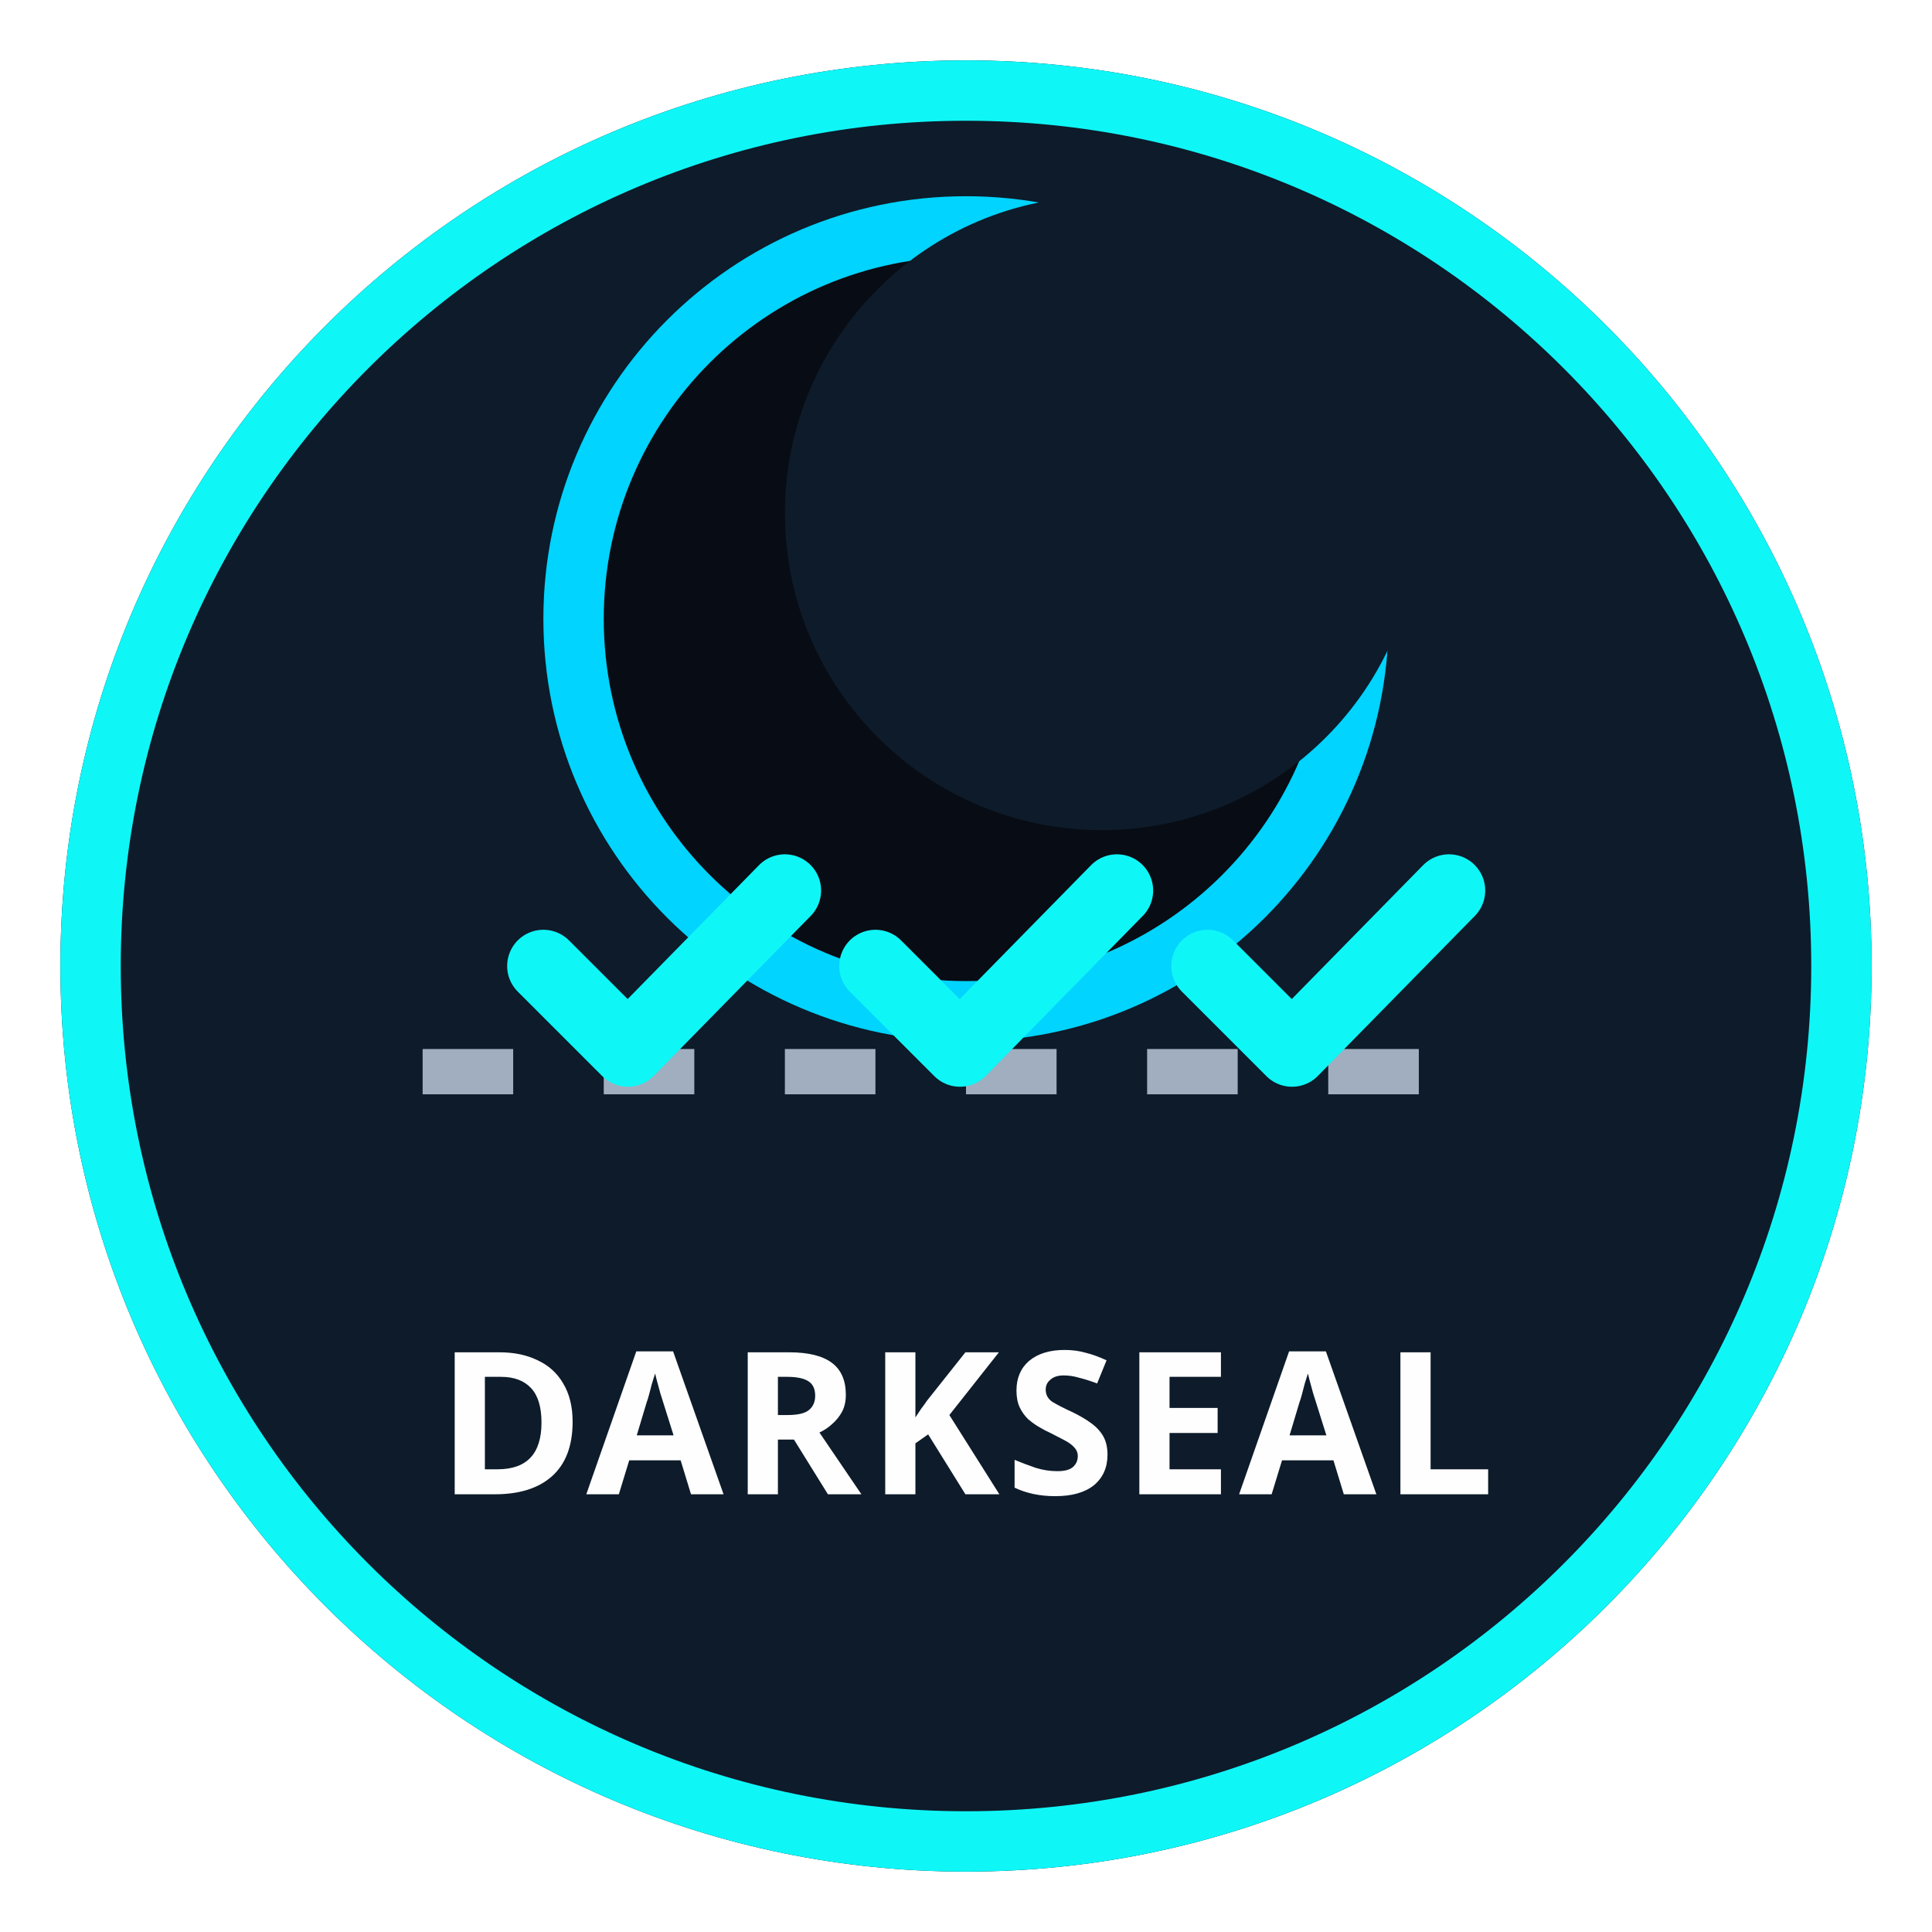
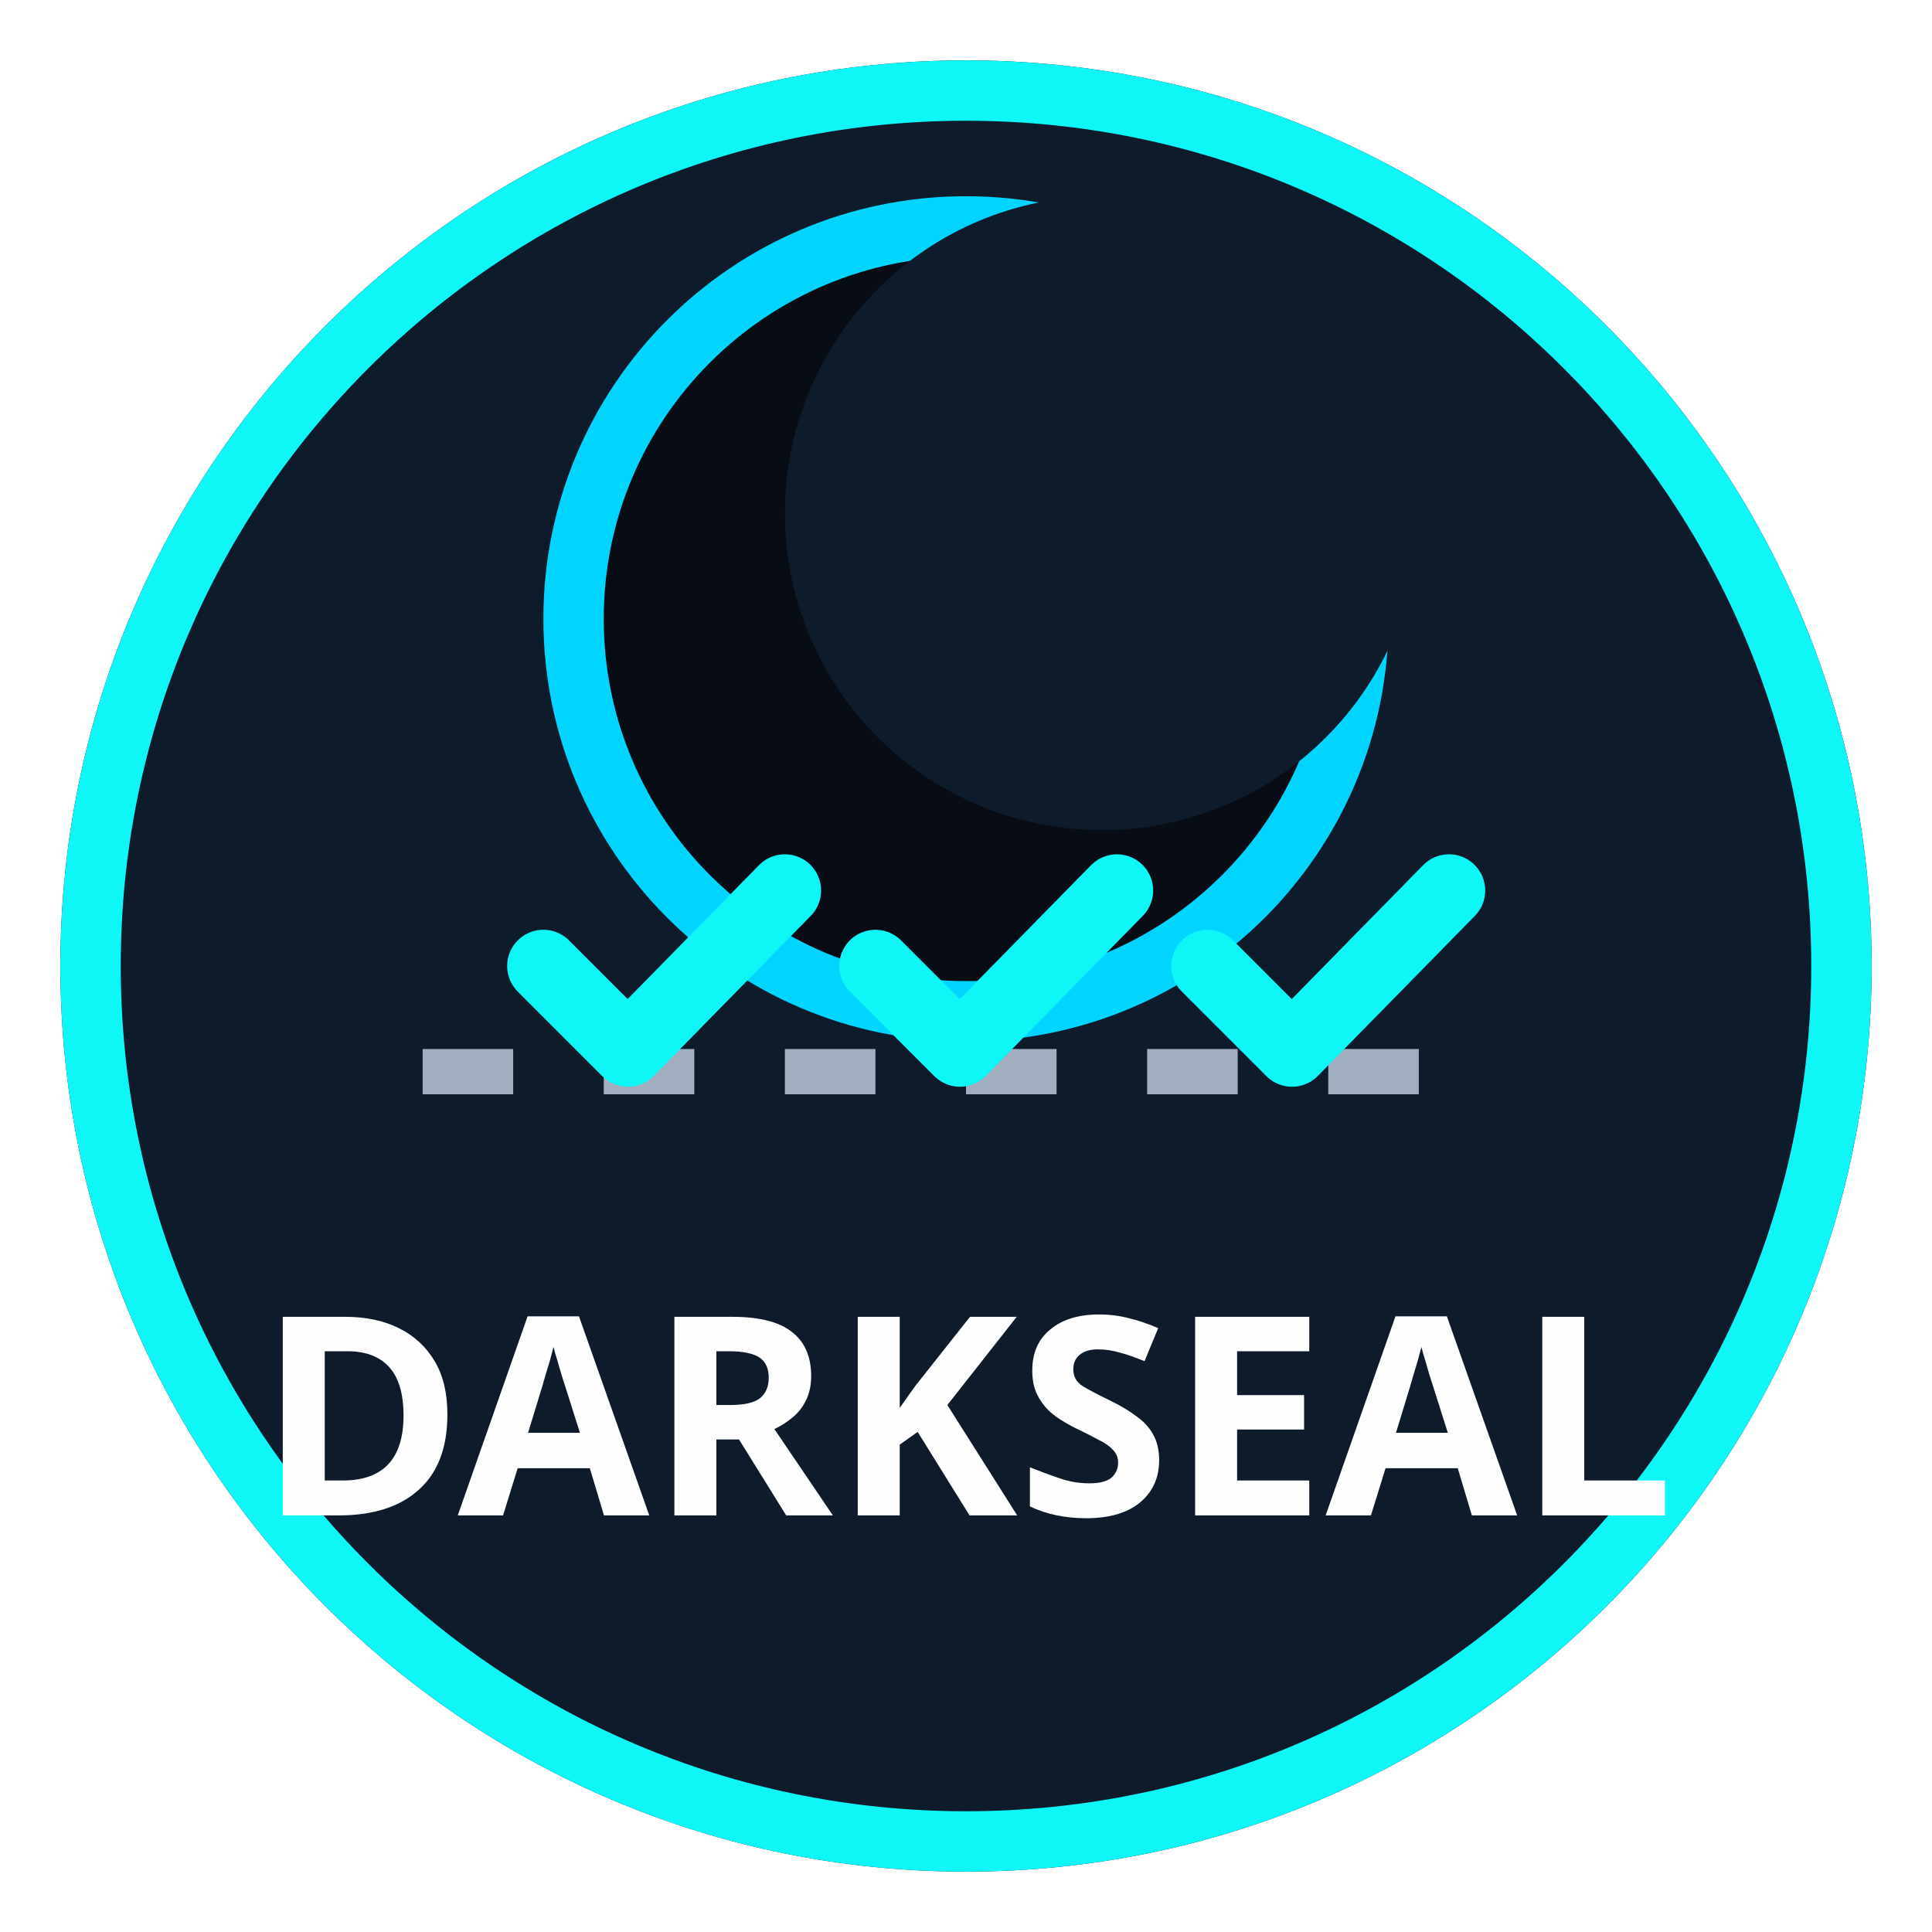
- <svg xmlns="http://www.w3.org/2000/svg" viewBox="0 0 64 64" role="img" aria-label="Cyan Eclipse Darkseal icon — owner-elected 2026-11-12">
+ <svg xmlns="http://www.w3.org/2000/svg" viewBox="0 0 64 64" role="img" aria-label="Cyan Eclipse Darkseal icon — v3 candidate pending owner re-election">
  <circle cx="32" cy="32" r="30" fill="#0d1b2a" />
  <circle cx="32" cy="32" r="29" fill="none" stroke="#0ff6f7" stroke-width="2" />
  <g transform="translate(0 -6.5)">
    <circle cx="32" cy="27" r="13" fill="#080c14" stroke="#00d4ff" stroke-width="2" />
    <circle cx="36.5" cy="23.5" r="10.5" fill="#0d1b2a" />
    <path d="M14 42 h36" stroke="#a0aec0" stroke-width="1.5" stroke-dasharray="3 3" />
    <path d="M18 38.5 l2.8 2.8 L26 36" stroke="#0ff6f7" stroke-width="2.4" fill="none" stroke-linecap="round" stroke-linejoin="round" />
    <path d="M29 38.5 l2.8 2.8 L37 36" stroke="#0ff6f7" stroke-width="2.4" fill="none" stroke-linecap="round" stroke-linejoin="round" />
    <path d="M40 38.5 l2.8 2.8 L48 36" stroke="#0ff6f7" stroke-width="2.4" fill="none" stroke-linecap="round" stroke-linejoin="round" />
  </g>
-   <text x="32" y="49.5" text-anchor="middle" font-family="'Segoe UI',Tahoma,Geneva,Verdana,sans-serif" font-weight="700" font-size="6.6" letter-spacing="0.2" fill="#fefefe">DARKSEAL</text>
+   <text x="32" y="50.2" text-anchor="middle" font-family="'Noto Sans Condensed','Arial Narrow','Liberation Sans Narrow',sans-serif" font-weight="700" font-size="9.2" letter-spacing="0" fill="#fefefe">DARKSEAL</text>
</svg>
